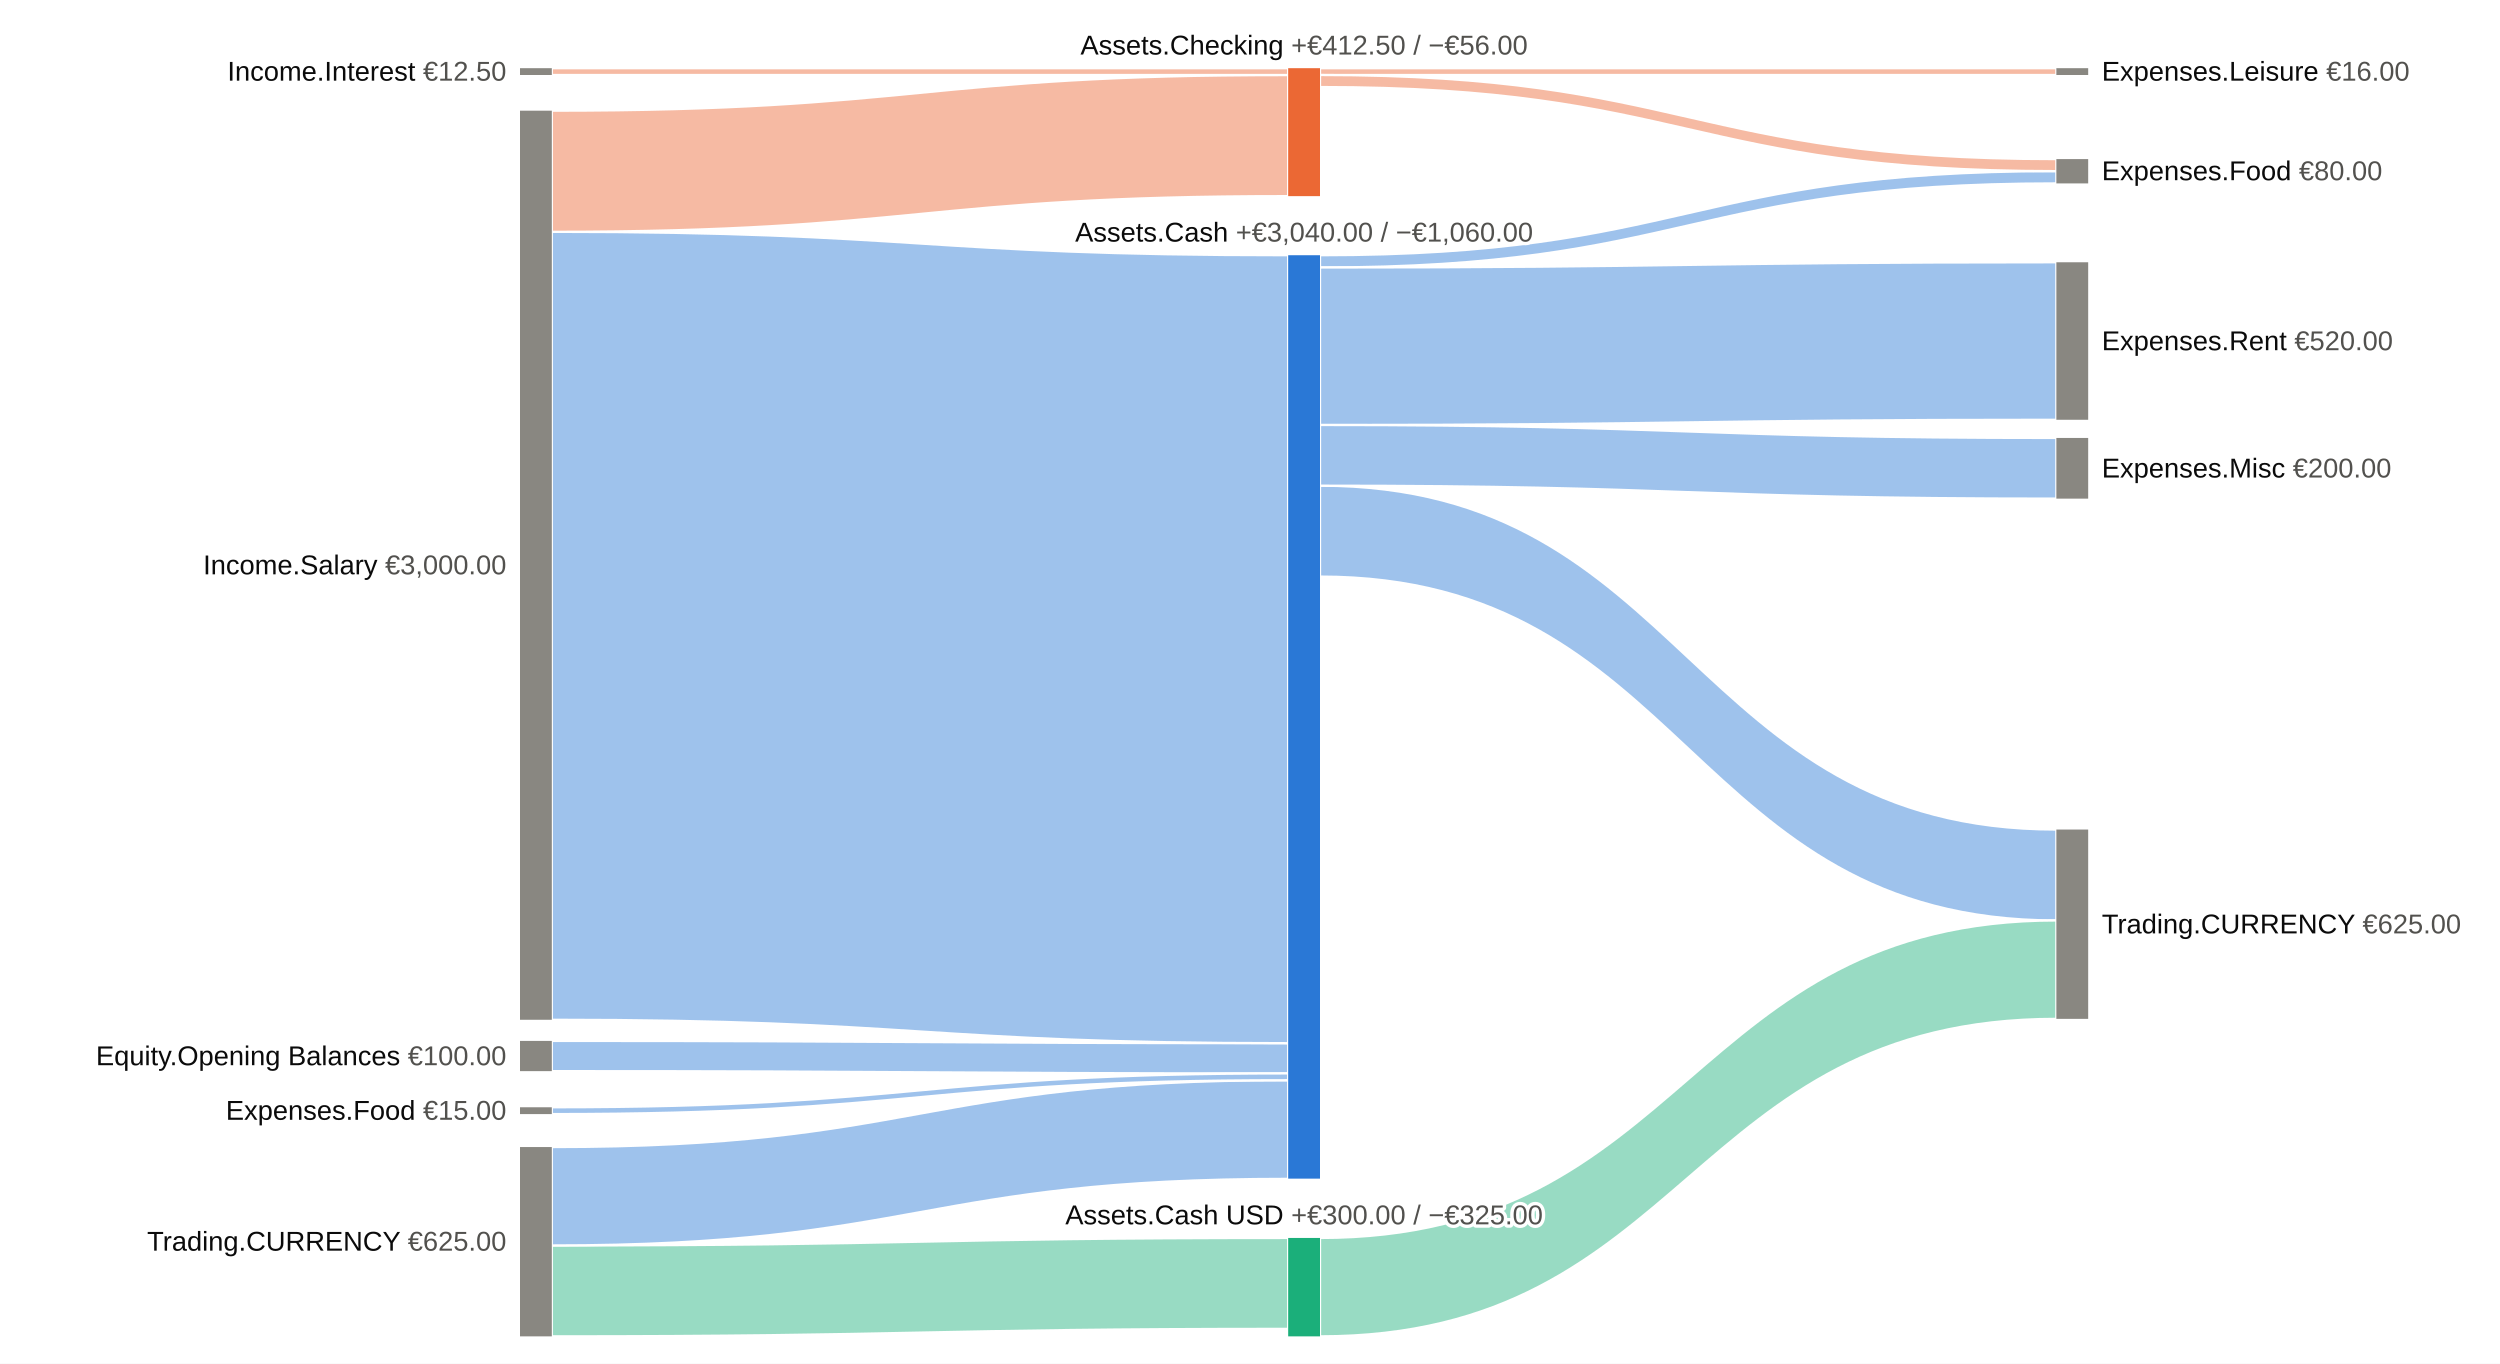
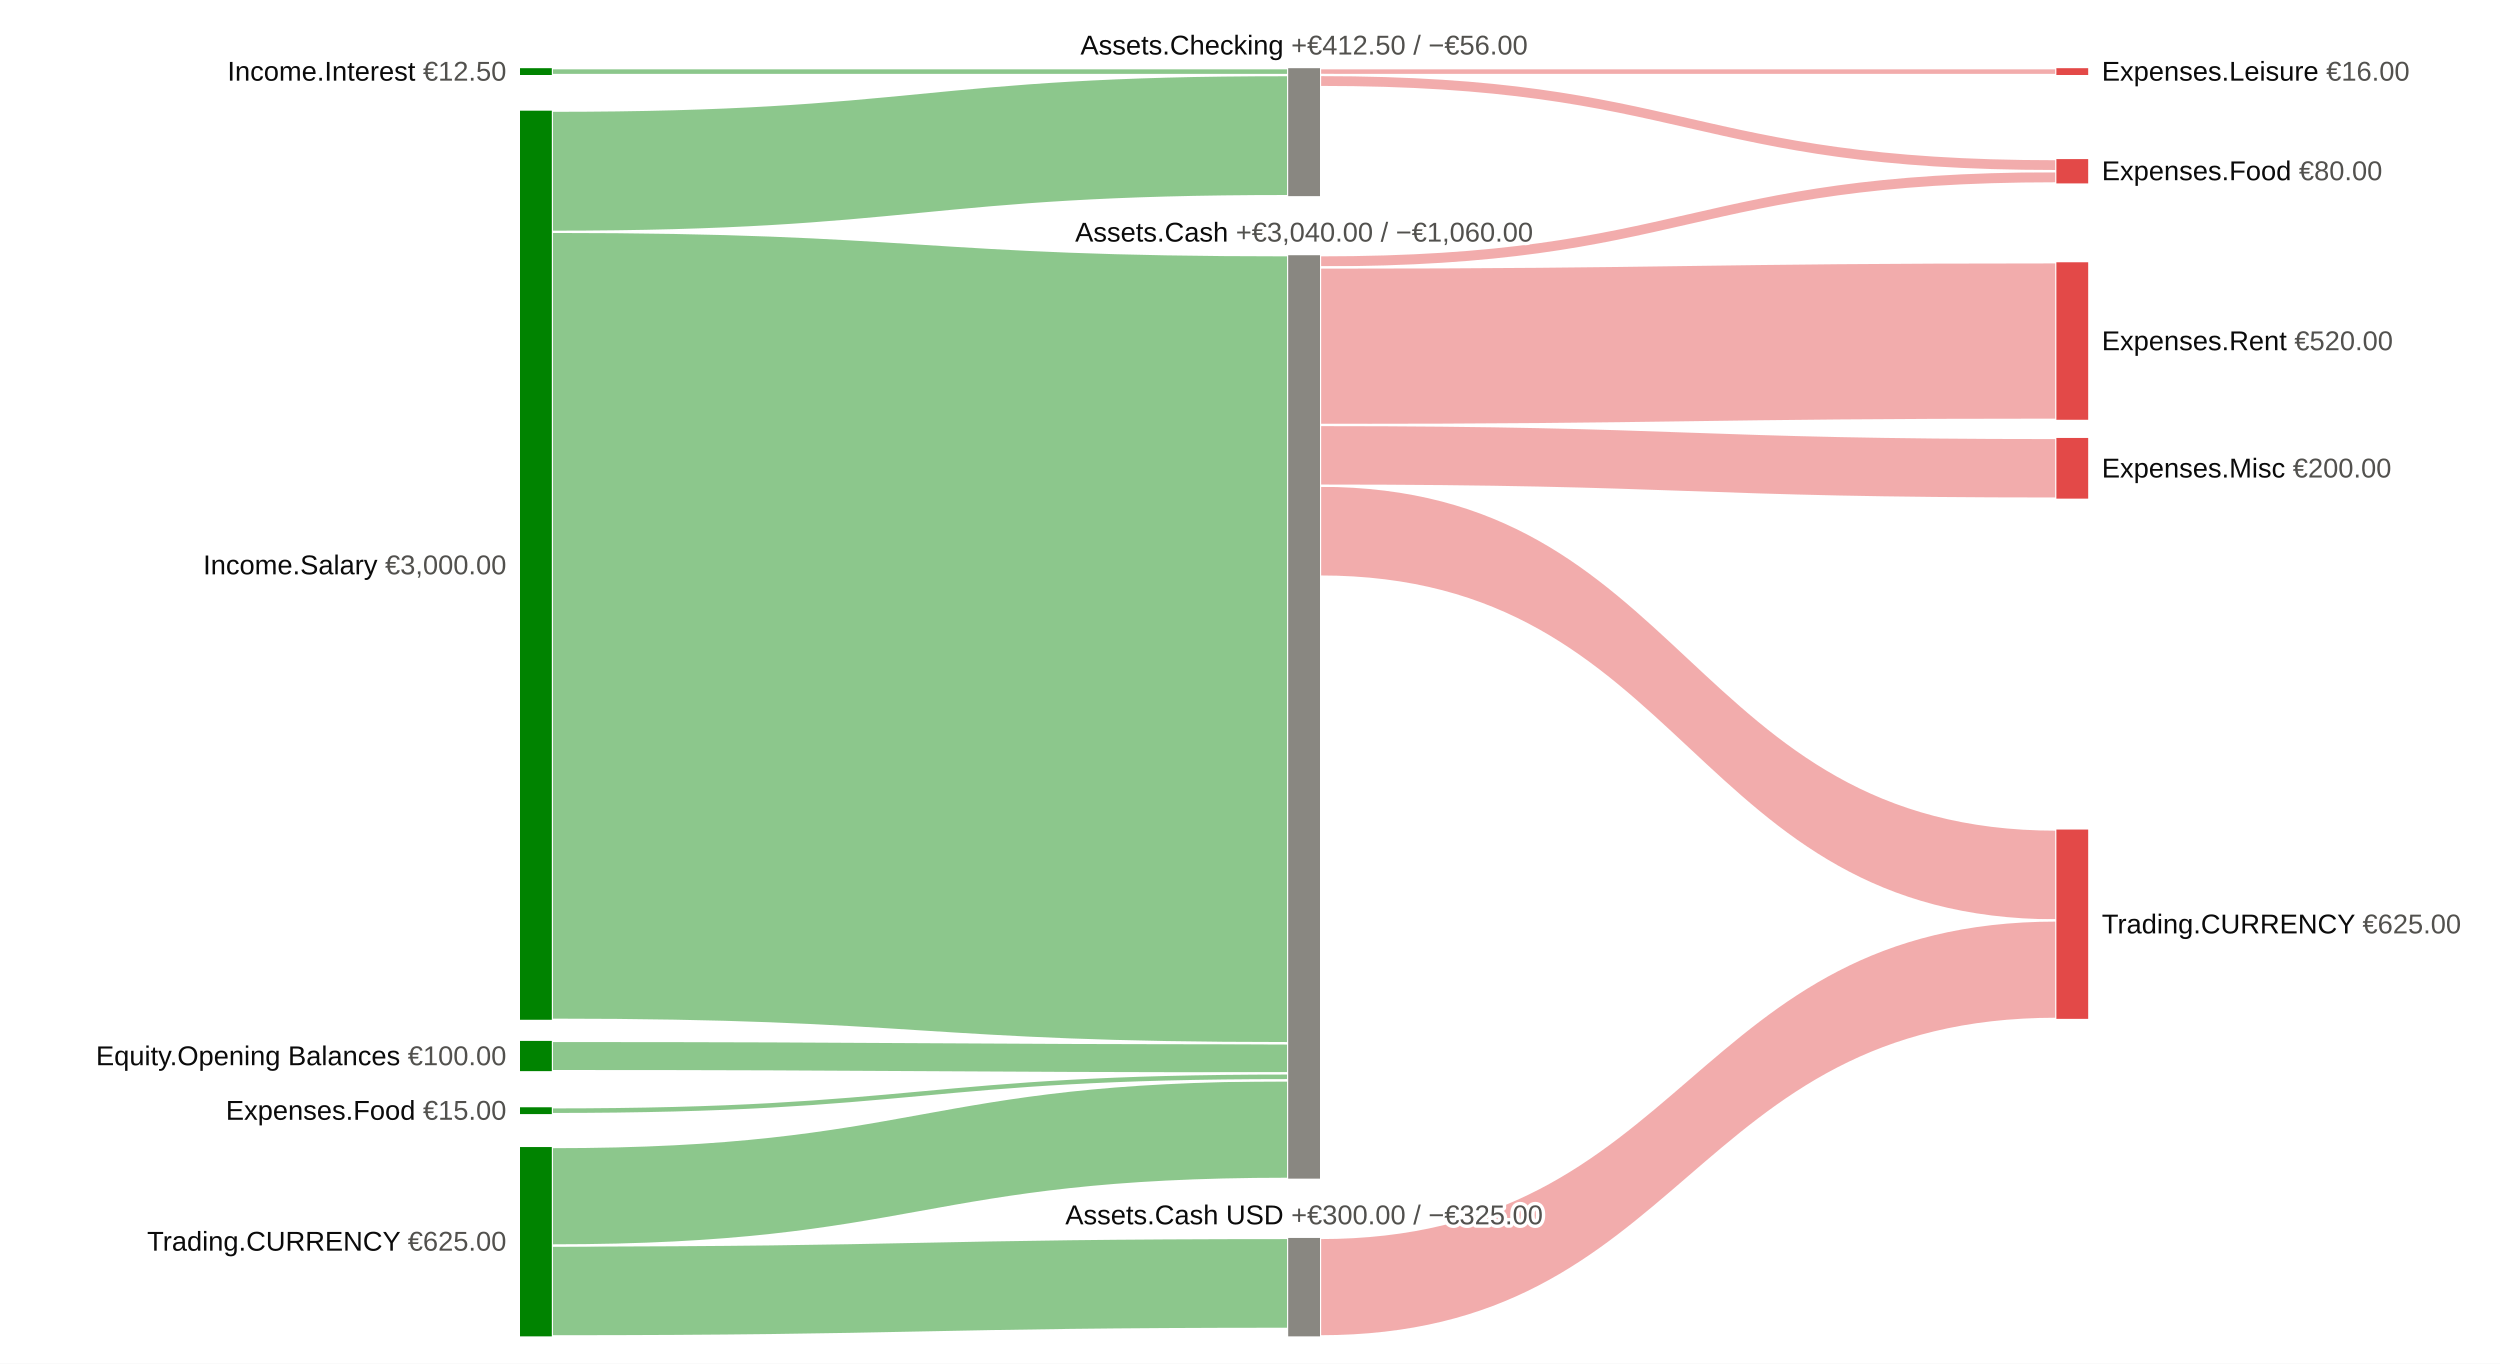
<svg xmlns="http://www.w3.org/2000/svg" width="1100" height="600" viewBox="0 0 1100 600" font-family="Segoe UI, Arial, Helvetica, sans-serif" font-size="12" data-report="cash-flow" data-money-in="3752.50" data-money-out="1441.00" data-difference="2311.50">
  <rect width="1100" height="600" fill="#ffffff" />
  <g fill-opacity="0.45" stroke="#ffffff" stroke-width="1">
-     <path d="M242.8,458C404.8,458 404.8,459 566.8,459L566.8,472.3C404.8,472.3 404.8,471.3 242.8,471.3Z" fill="#2a78d6" />
-     <path d="M242.8,102C404.8,102 404.8,112.3 566.8,112.3L566.8,459C404.8,459 404.8,448.7 242.8,448.7Z" fill="#2a78d6" />
-     <path d="M242.8,548C404.8,548 404.8,544.7 566.8,544.7L566.8,584.7C404.8,584.7 404.8,588 242.8,588Z" fill="#1baf7a" />
-     <path d="M242.8,504.7C404.8,504.7 404.8,475.3 566.8,475.3L566.8,518.7C404.8,518.7 404.8,548 242.8,548Z" fill="#2a78d6" />
-     <path d="M242.8,48.7C404.8,48.7 404.8,33 566.8,33L566.8,86.3C404.8,86.3 404.8,102 242.8,102Z" fill="#eb6834" />
-     <path d="M242.8,487.2C404.8,487.2 404.8,472.3 566.8,472.3L566.8,475.3C404.8,475.3 404.8,490.2 242.8,490.2Z" fill="#2a78d6" />
-     <path d="M242.8,30C404.8,30 404.8,30 566.8,30L566.8,33C404.8,33 404.8,33 242.8,33Z" fill="#eb6834" />
-     <path d="M580.8,112.3C742.8,112.3 742.8,75.3 904.8,75.3L904.8,80.7C742.8,80.7 742.8,117.7 580.8,117.7Z" fill="#2a78d6" />
-     <path d="M580.8,117.7C742.8,117.7 742.8,115.4 904.8,115.4L904.8,184.7C742.8,184.7 742.8,187 580.8,187Z" fill="#2a78d6" />
-     <path d="M580.8,213.7C742.8,213.7 742.8,365 904.8,365L904.8,405C742.8,405 742.8,253.7 580.8,253.7Z" fill="#2a78d6" />
-     <path d="M580.8,544.7C742.8,544.7 742.8,405 904.8,405L904.8,448.3C742.8,448.3 742.8,588 580.8,588Z" fill="#1baf7a" />
-     <path d="M580.8,187C742.8,187 742.8,192.7 904.8,192.7L904.8,219.4C742.8,219.4 742.8,213.7 580.8,213.7Z" fill="#2a78d6" />
-     <path d="M580.8,30C742.8,30 742.8,30 904.8,30L904.8,33C742.8,33 742.8,33 580.8,33Z" fill="#eb6834" />
-     <path d="M580.8,33C742.8,33 742.8,70 904.8,70L904.8,75.3C742.8,75.3 742.8,38.3 580.8,38.3Z" fill="#eb6834" />
+     <path d="M242.8,458C404.8,458 404.8,459 566.8,459L566.8,472.3C404.8,472.3 404.8,471.3 242.8,471.3Z" fill="#008300" />
+     <path d="M242.8,102C404.8,102 404.8,112.3 566.8,112.3L566.8,459C404.8,459 404.8,448.7 242.8,448.7Z" fill="#008300" />
+     <path d="M242.8,548C404.8,548 404.8,544.7 566.8,544.7L566.8,584.7C404.8,584.7 404.8,588 242.8,588Z" fill="#008300" />
+     <path d="M242.8,504.7C404.8,504.7 404.8,475.3 566.8,475.3L566.8,518.7C404.8,518.7 404.8,548 242.8,548Z" fill="#008300" />
+     <path d="M242.8,48.7C404.8,48.7 404.8,33 566.8,33L566.8,86.3C404.8,86.3 404.8,102 242.8,102Z" fill="#008300" />
+     <path d="M242.8,487.2C404.8,487.2 404.8,472.3 566.8,472.3L566.8,475.3C404.8,475.3 404.8,490.2 242.8,490.2Z" fill="#008300" />
+     <path d="M242.8,30C404.8,30 404.8,30 566.8,30L566.8,33C404.8,33 404.8,33 242.8,33Z" fill="#008300" />
+     <path d="M580.8,112.3C742.8,112.3 742.8,75.3 904.8,75.3L904.8,80.7C742.8,80.7 742.8,117.7 580.8,117.7Z" fill="#e34948" />
+     <path d="M580.8,117.7C742.8,117.7 742.8,115.4 904.8,115.4L904.8,184.7C742.8,184.7 742.8,187 580.8,187Z" fill="#e34948" />
+     <path d="M580.8,213.7C742.8,213.7 742.8,365 904.8,365L904.8,405C742.8,405 742.8,253.7 580.8,253.7Z" fill="#e34948" />
+     <path d="M580.8,544.7C742.8,544.7 742.8,405 904.8,405L904.8,448.3C742.8,448.3 742.8,588 580.8,588Z" fill="#e34948" />
+     <path d="M580.8,187C742.8,187 742.8,192.7 904.8,192.7L904.8,219.4C742.8,219.4 742.8,213.7 580.8,213.7Z" fill="#e34948" />
+     <path d="M580.8,30C742.8,30 742.8,30 904.8,30L904.8,33C742.8,33 742.8,33 580.8,33Z" fill="#e34948" />
+     <path d="M580.8,33C742.8,33 742.8,70 904.8,70L904.8,75.3C742.8,75.3 742.8,38.3 580.8,38.3Z" fill="#e34948" />
  </g>
  <g>
-     <rect x="228.8" y="30" width="14" height="3" fill="#898781" />
-     <rect x="228.8" y="48.7" width="14" height="400" fill="#898781" />
-     <rect x="228.8" y="458" width="14" height="13.3" fill="#898781" />
-     <rect x="228.8" y="487.2" width="14" height="3" fill="#898781" />
-     <rect x="228.8" y="504.7" width="14" height="83.3" fill="#898781" />
-     <rect x="566.8" y="30" width="14" height="56.3" fill="#eb6834" />
-     <rect x="566.8" y="112.3" width="14" height="406.3" fill="#2a78d6" />
-     <rect x="566.8" y="544.7" width="14" height="43.3" fill="#1baf7a" />
-     <rect x="904.8" y="30" width="14" height="3" fill="#898781" />
-     <rect x="904.8" y="70" width="14" height="10.7" fill="#898781" />
-     <rect x="904.8" y="115.4" width="14" height="69.3" fill="#898781" />
-     <rect x="904.8" y="192.7" width="14" height="26.7" fill="#898781" />
-     <rect x="904.8" y="365" width="14" height="83.3" fill="#898781" />
+     <rect x="228.8" y="30" width="14" height="3" fill="#008300" />
+     <rect x="228.8" y="48.7" width="14" height="400" fill="#008300" />
+     <rect x="228.8" y="458" width="14" height="13.3" fill="#008300" />
+     <rect x="228.8" y="487.2" width="14" height="3" fill="#008300" />
+     <rect x="228.8" y="504.7" width="14" height="83.3" fill="#008300" />
+     <rect x="566.8" y="30" width="14" height="56.3" fill="#898781" />
+     <rect x="566.8" y="112.3" width="14" height="406.3" fill="#898781" />
+     <rect x="566.8" y="544.7" width="14" height="43.3" fill="#898781" />
+     <rect x="904.8" y="30" width="14" height="3" fill="#e34948" />
+     <rect x="904.8" y="70" width="14" height="10.7" fill="#e34948" />
+     <rect x="904.8" y="115.4" width="14" height="69.3" fill="#e34948" />
+     <rect x="904.8" y="192.7" width="14" height="26.7" fill="#e34948" />
+     <rect x="904.8" y="365" width="14" height="83.3" fill="#e34948" />
  </g>
  <g>
    <text x="222.8" y="35.5" text-anchor="end" fill="#ffffff" stroke="#ffffff" stroke-width="3" stroke-linejoin="round">Income.Interest €12.50</text>
    <text x="222.8" y="35.5" text-anchor="end" fill="#0b0b0b">Income.Interest <tspan fill="#52514e">€12.50</tspan>
    </text>
    <text x="222.8" y="252.7" text-anchor="end" fill="#ffffff" stroke="#ffffff" stroke-width="3" stroke-linejoin="round">Income.Salary €3,000.00</text>
    <text x="222.8" y="252.7" text-anchor="end" fill="#0b0b0b">Income.Salary <tspan fill="#52514e">€3,000.00</tspan>
    </text>
    <text x="222.8" y="468.7" text-anchor="end" fill="#ffffff" stroke="#ffffff" stroke-width="3" stroke-linejoin="round">Equity.Opening Balances €100.00</text>
    <text x="222.8" y="468.7" text-anchor="end" fill="#0b0b0b">Equity.Opening Balances <tspan fill="#52514e">€100.00</tspan>
    </text>
    <text x="222.8" y="492.7" text-anchor="end" fill="#ffffff" stroke="#ffffff" stroke-width="3" stroke-linejoin="round">Expenses.Food €15.00</text>
    <text x="222.8" y="492.7" text-anchor="end" fill="#0b0b0b">Expenses.Food <tspan fill="#52514e">€15.00</tspan>
    </text>
    <text x="222.8" y="550.3" text-anchor="end" fill="#ffffff" stroke="#ffffff" stroke-width="3" stroke-linejoin="round">Trading.CURRENCY €625.00</text>
    <text x="222.8" y="550.3" text-anchor="end" fill="#0b0b0b">Trading.CURRENCY <tspan fill="#52514e">€625.00</tspan>
    </text>
    <text x="573.8" y="24" text-anchor="middle" fill="#ffffff" stroke="#ffffff" stroke-width="3" stroke-linejoin="round">Assets.Checking +€412.50 / −€56.00</text>
    <text x="573.8" y="24" text-anchor="middle" fill="#0b0b0b">Assets.Checking <tspan fill="#52514e">+€412.50 / −€56.00</tspan>
    </text>
    <text x="573.8" y="106.3" text-anchor="middle" fill="#ffffff" stroke="#ffffff" stroke-width="3" stroke-linejoin="round">Assets.Cash +€3,040.00 / −€1,060.00</text>
    <text x="573.8" y="106.3" text-anchor="middle" fill="#0b0b0b">Assets.Cash <tspan fill="#52514e">+€3,040.00 / −€1,060.00</tspan>
    </text>
    <text x="573.8" y="538.7" text-anchor="middle" fill="#ffffff" stroke="#ffffff" stroke-width="3" stroke-linejoin="round">Assets.Cash USD +€300.00 / −€325.00</text>
    <text x="573.8" y="538.7" text-anchor="middle" fill="#0b0b0b">Assets.Cash USD <tspan fill="#52514e">+€300.00 / −€325.00</tspan>
    </text>
    <text x="924.8" y="35.5" text-anchor="start" fill="#ffffff" stroke="#ffffff" stroke-width="3" stroke-linejoin="round">Expenses.Leisure €16.00</text>
    <text x="924.8" y="35.5" text-anchor="start" fill="#0b0b0b">Expenses.Leisure <tspan fill="#52514e">€16.00</tspan>
    </text>
    <text x="924.8" y="79.3" text-anchor="start" fill="#ffffff" stroke="#ffffff" stroke-width="3" stroke-linejoin="round">Expenses.Food €80.00</text>
    <text x="924.8" y="79.3" text-anchor="start" fill="#0b0b0b">Expenses.Food <tspan fill="#52514e">€80.00</tspan>
    </text>
    <text x="924.8" y="154.1" text-anchor="start" fill="#ffffff" stroke="#ffffff" stroke-width="3" stroke-linejoin="round">Expenses.Rent €520.00</text>
    <text x="924.8" y="154.1" text-anchor="start" fill="#0b0b0b">Expenses.Rent <tspan fill="#52514e">€520.00</tspan>
    </text>
    <text x="924.8" y="210.1" text-anchor="start" fill="#ffffff" stroke="#ffffff" stroke-width="3" stroke-linejoin="round">Expenses.Misc €200.00</text>
    <text x="924.8" y="210.1" text-anchor="start" fill="#0b0b0b">Expenses.Misc <tspan fill="#52514e">€200.00</tspan>
    </text>
    <text x="924.8" y="410.7" text-anchor="start" fill="#ffffff" stroke="#ffffff" stroke-width="3" stroke-linejoin="round">Trading.CURRENCY €625.00</text>
    <text x="924.8" y="410.7" text-anchor="start" fill="#0b0b0b">Trading.CURRENCY <tspan fill="#52514e">€625.00</tspan>
    </text>
  </g>
</svg>
